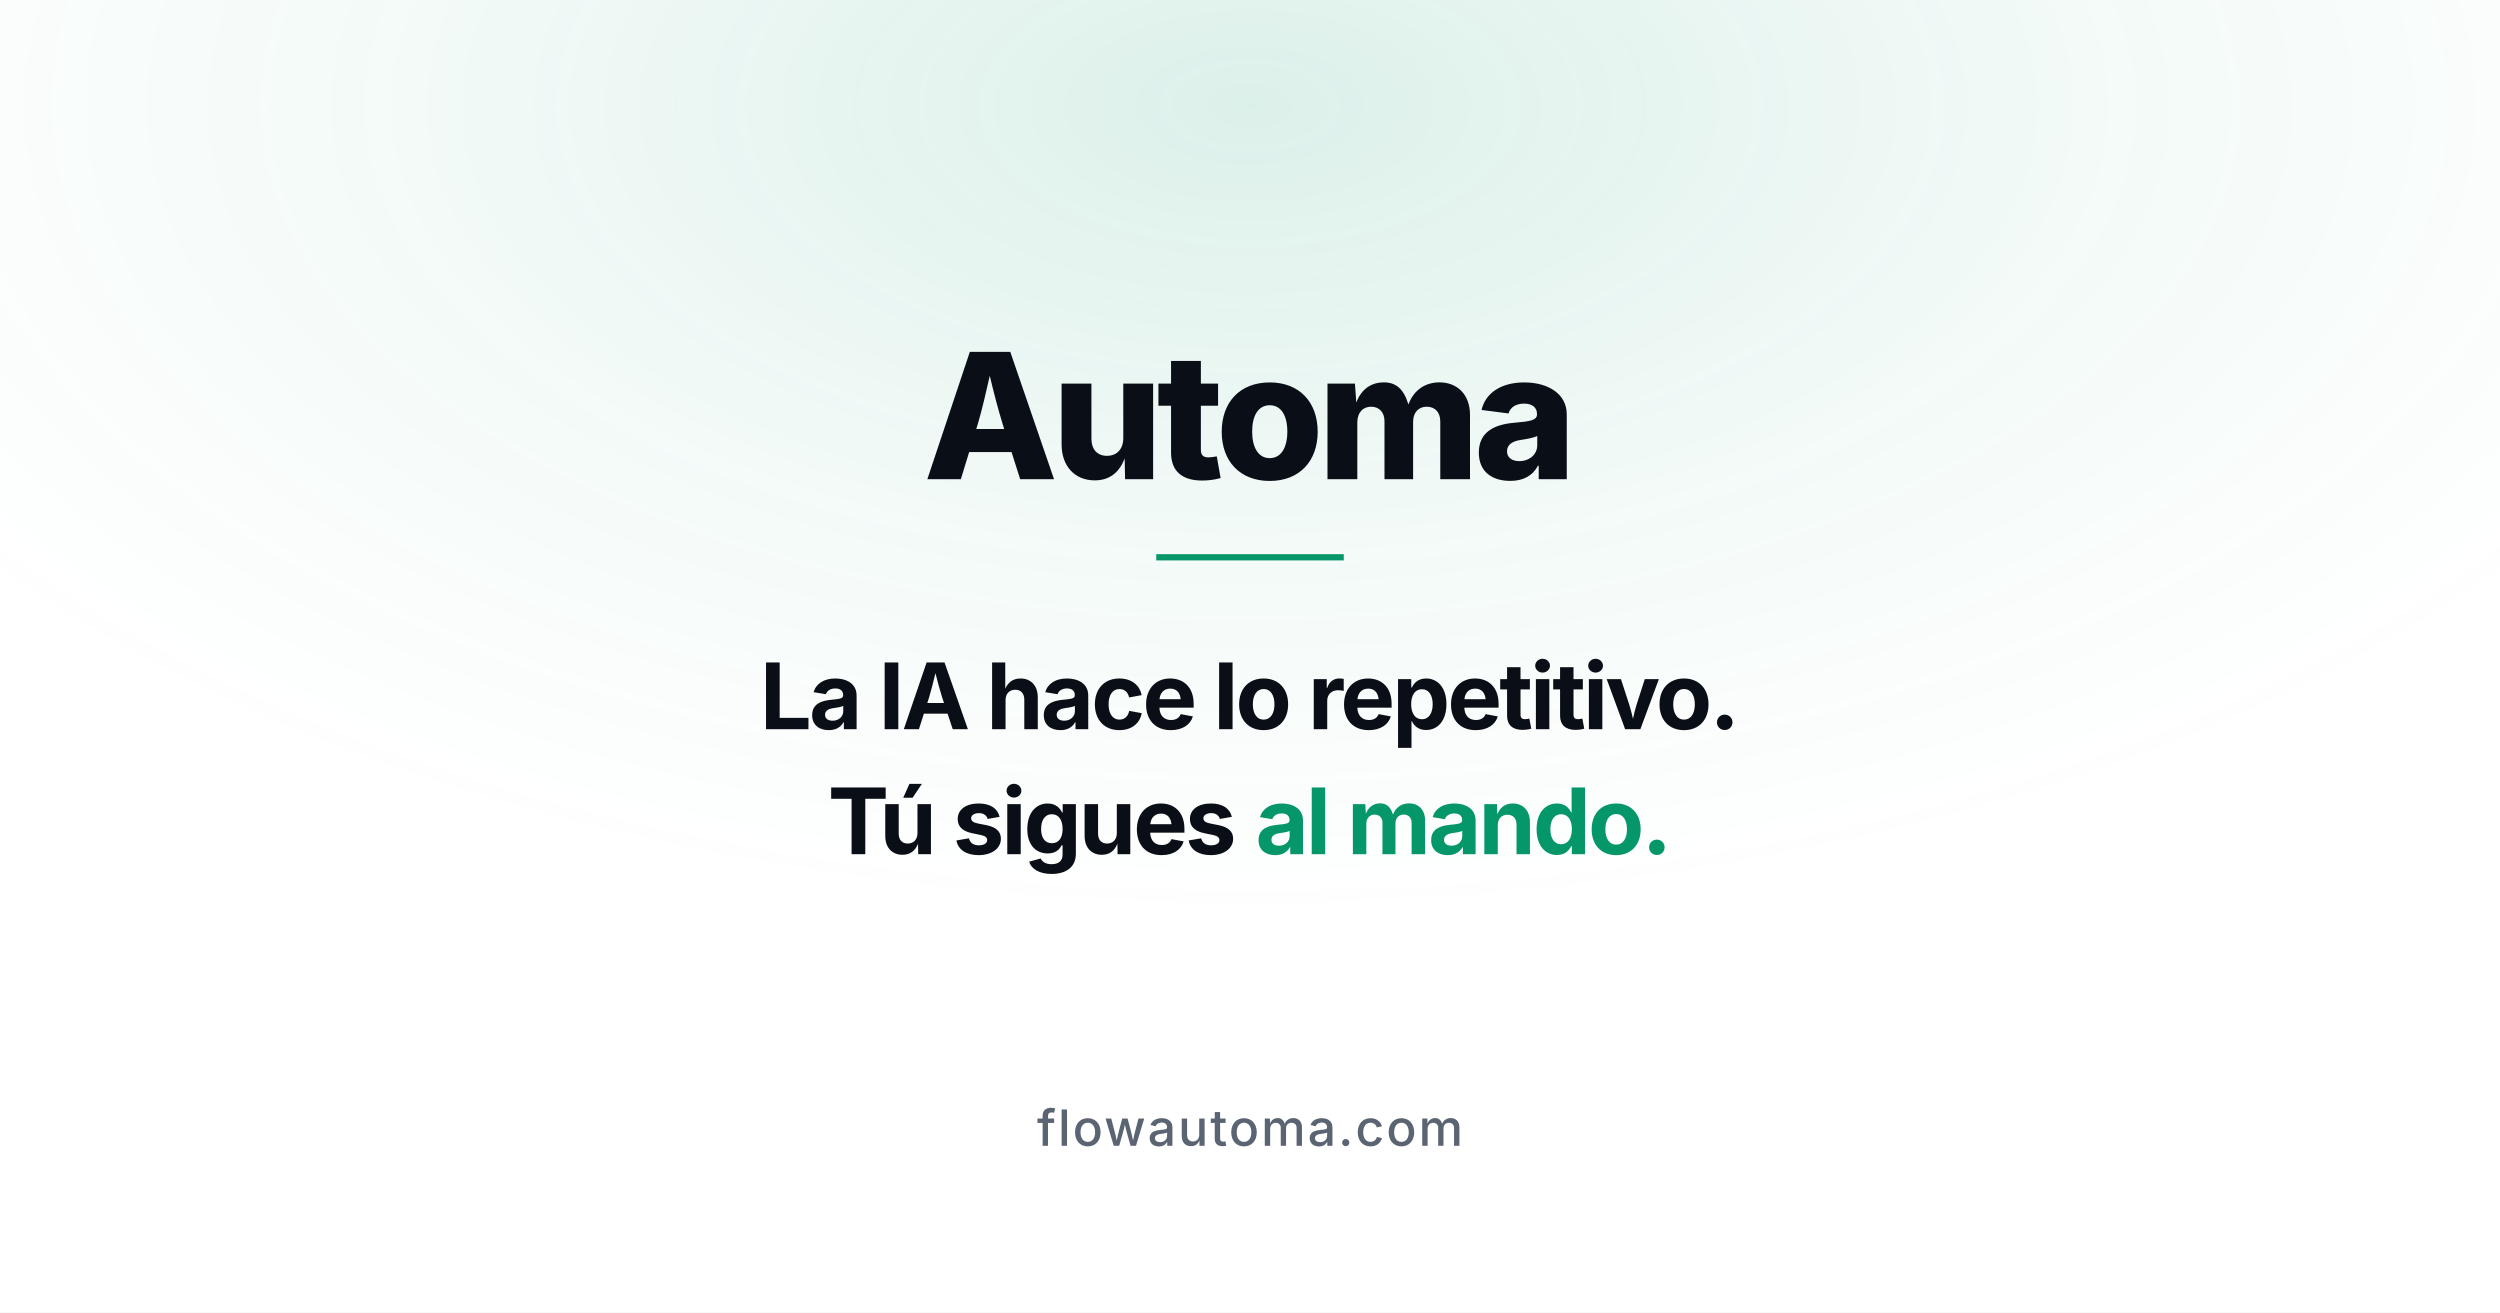
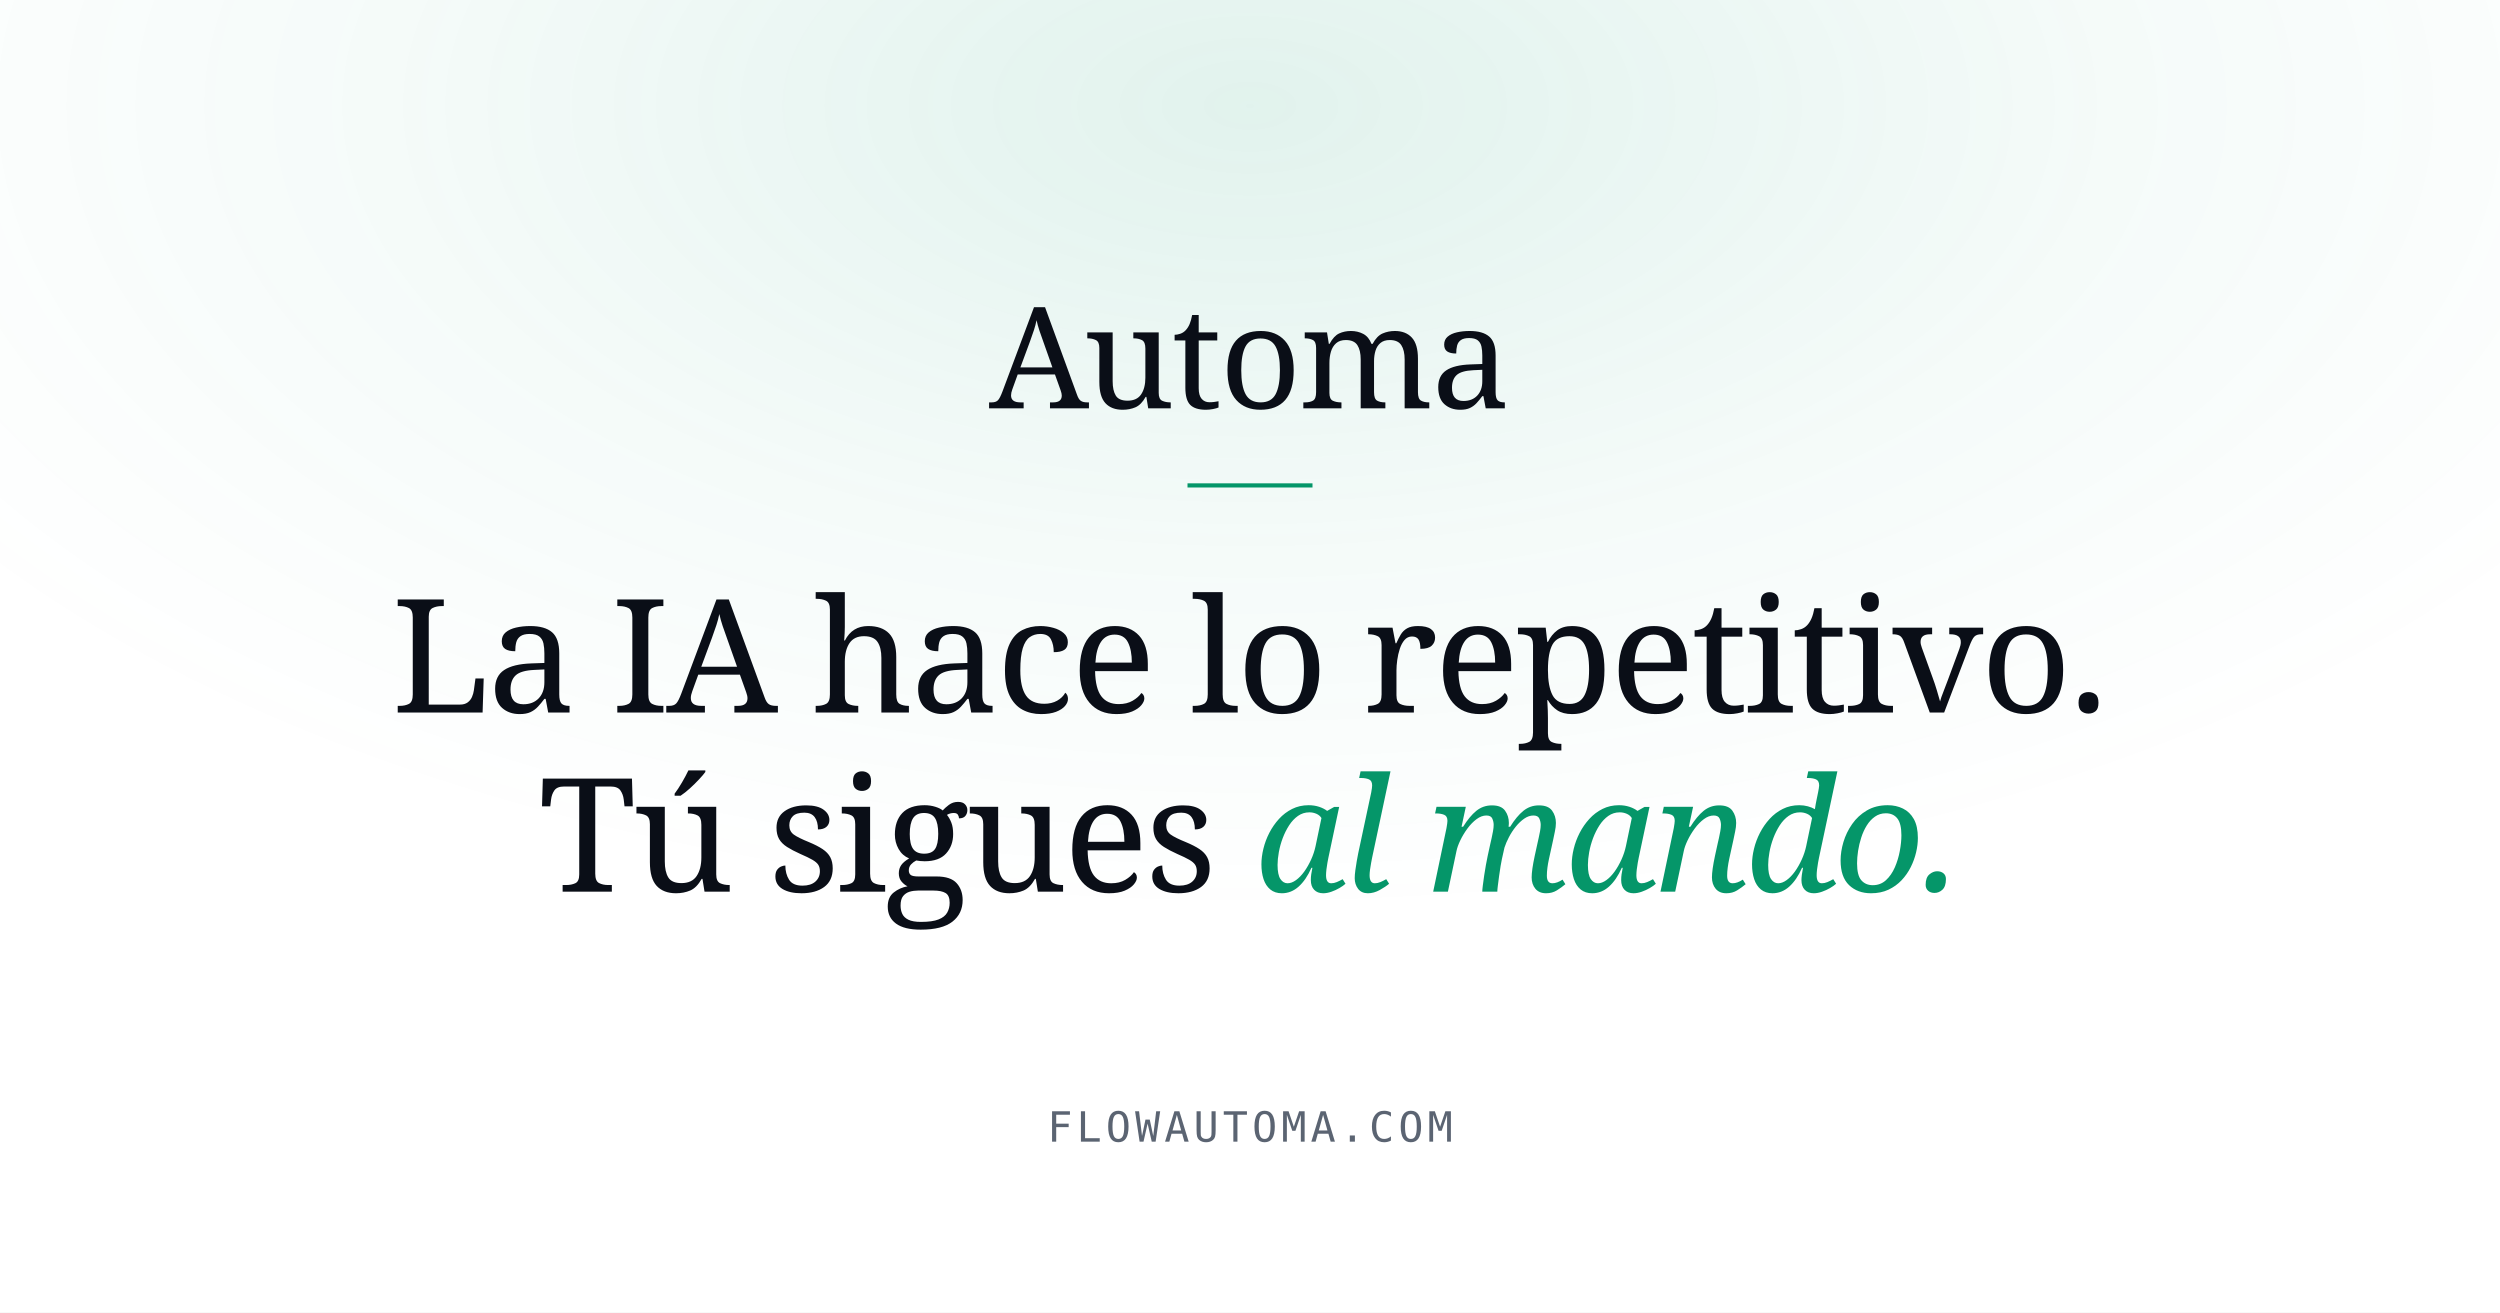
<svg xmlns="http://www.w3.org/2000/svg" viewBox="0 0 1200 630" width="1200" height="630" role="img" aria-label="Automa — La IA hace lo repetitivo. Tú sigues al mando.">
  <defs>
    <radialGradient id="glow" cx="50%" cy="8%" r="62%">
-       <stop offset="0%" stop-color="#059669" stop-opacity="0.14" />
-       <stop offset="55%" stop-color="#059669" stop-opacity="0.045" />
+       <stop offset="0%" stop-color="#059669" stop-opacity="0.12" />
+       <stop offset="55%" stop-color="#059669" stop-opacity="0.04" />
      <stop offset="100%" stop-color="#059669" stop-opacity="0" />
    </radialGradient>
  </defs>
  <rect width="1200" height="630" fill="#FFFFFF" />
  <rect width="1200" height="630" fill="url(#glow)" />
-   <text x="600" y="230" font-family="Syne, Inter, Helvetica, Arial, sans-serif" font-size="84" font-weight="800" letter-spacing="-3" text-anchor="middle" fill="#0A0E17">Automa</text>
-   <rect x="555" y="266" width="90" height="3" fill="#059669" />
-   <text x="600" y="350" font-family="Syne, Inter, Helvetica, Arial, sans-serif" font-size="44" font-weight="700" letter-spacing="-1.3" text-anchor="middle" fill="#0A0E17">La IA hace lo repetitivo.</text>
-   <text x="600" y="410" font-family="Syne, Inter, Helvetica, Arial, sans-serif" font-size="44" font-weight="700" letter-spacing="-1.3" text-anchor="middle" fill="#0A0E17">Tú sigues <tspan fill="#059669">al mando.</tspan>
+   <text x="600" y="196" font-family="Instrument Serif, Georgia, serif" font-size="68" font-weight="400" letter-spacing="-1" text-anchor="middle" fill="#0A0E17">Automa</text>
+   <rect x="570" y="232" width="60" height="2" fill="#059669" />
+   <text x="600" y="342" font-family="Instrument Serif, Georgia, serif" font-size="76" font-weight="400" letter-spacing="-1.5" text-anchor="middle" fill="#0A0E17">La IA hace lo repetitivo.</text>
+   <text x="600" y="428" font-family="Instrument Serif, Georgia, serif" font-size="76" font-weight="400" letter-spacing="-1.5" text-anchor="middle" fill="#0A0E17">Tú sigues <tspan font-style="italic" fill="#059669">al mando.</tspan>
  </text>
-   <text x="600" y="550" font-family="Inter, Helvetica, Arial, sans-serif" font-size="24" font-weight="500" letter-spacing="1" text-anchor="middle" fill="#5B6472">flowautoma.com</text>
+   <text x="600" y="548" font-family="Geist Mono, ui-monospace, Menlo, monospace" font-size="20" font-weight="500" letter-spacing="2" text-anchor="middle" fill="#5B6472">FLOWAUTOMA.COM</text>
</svg>
